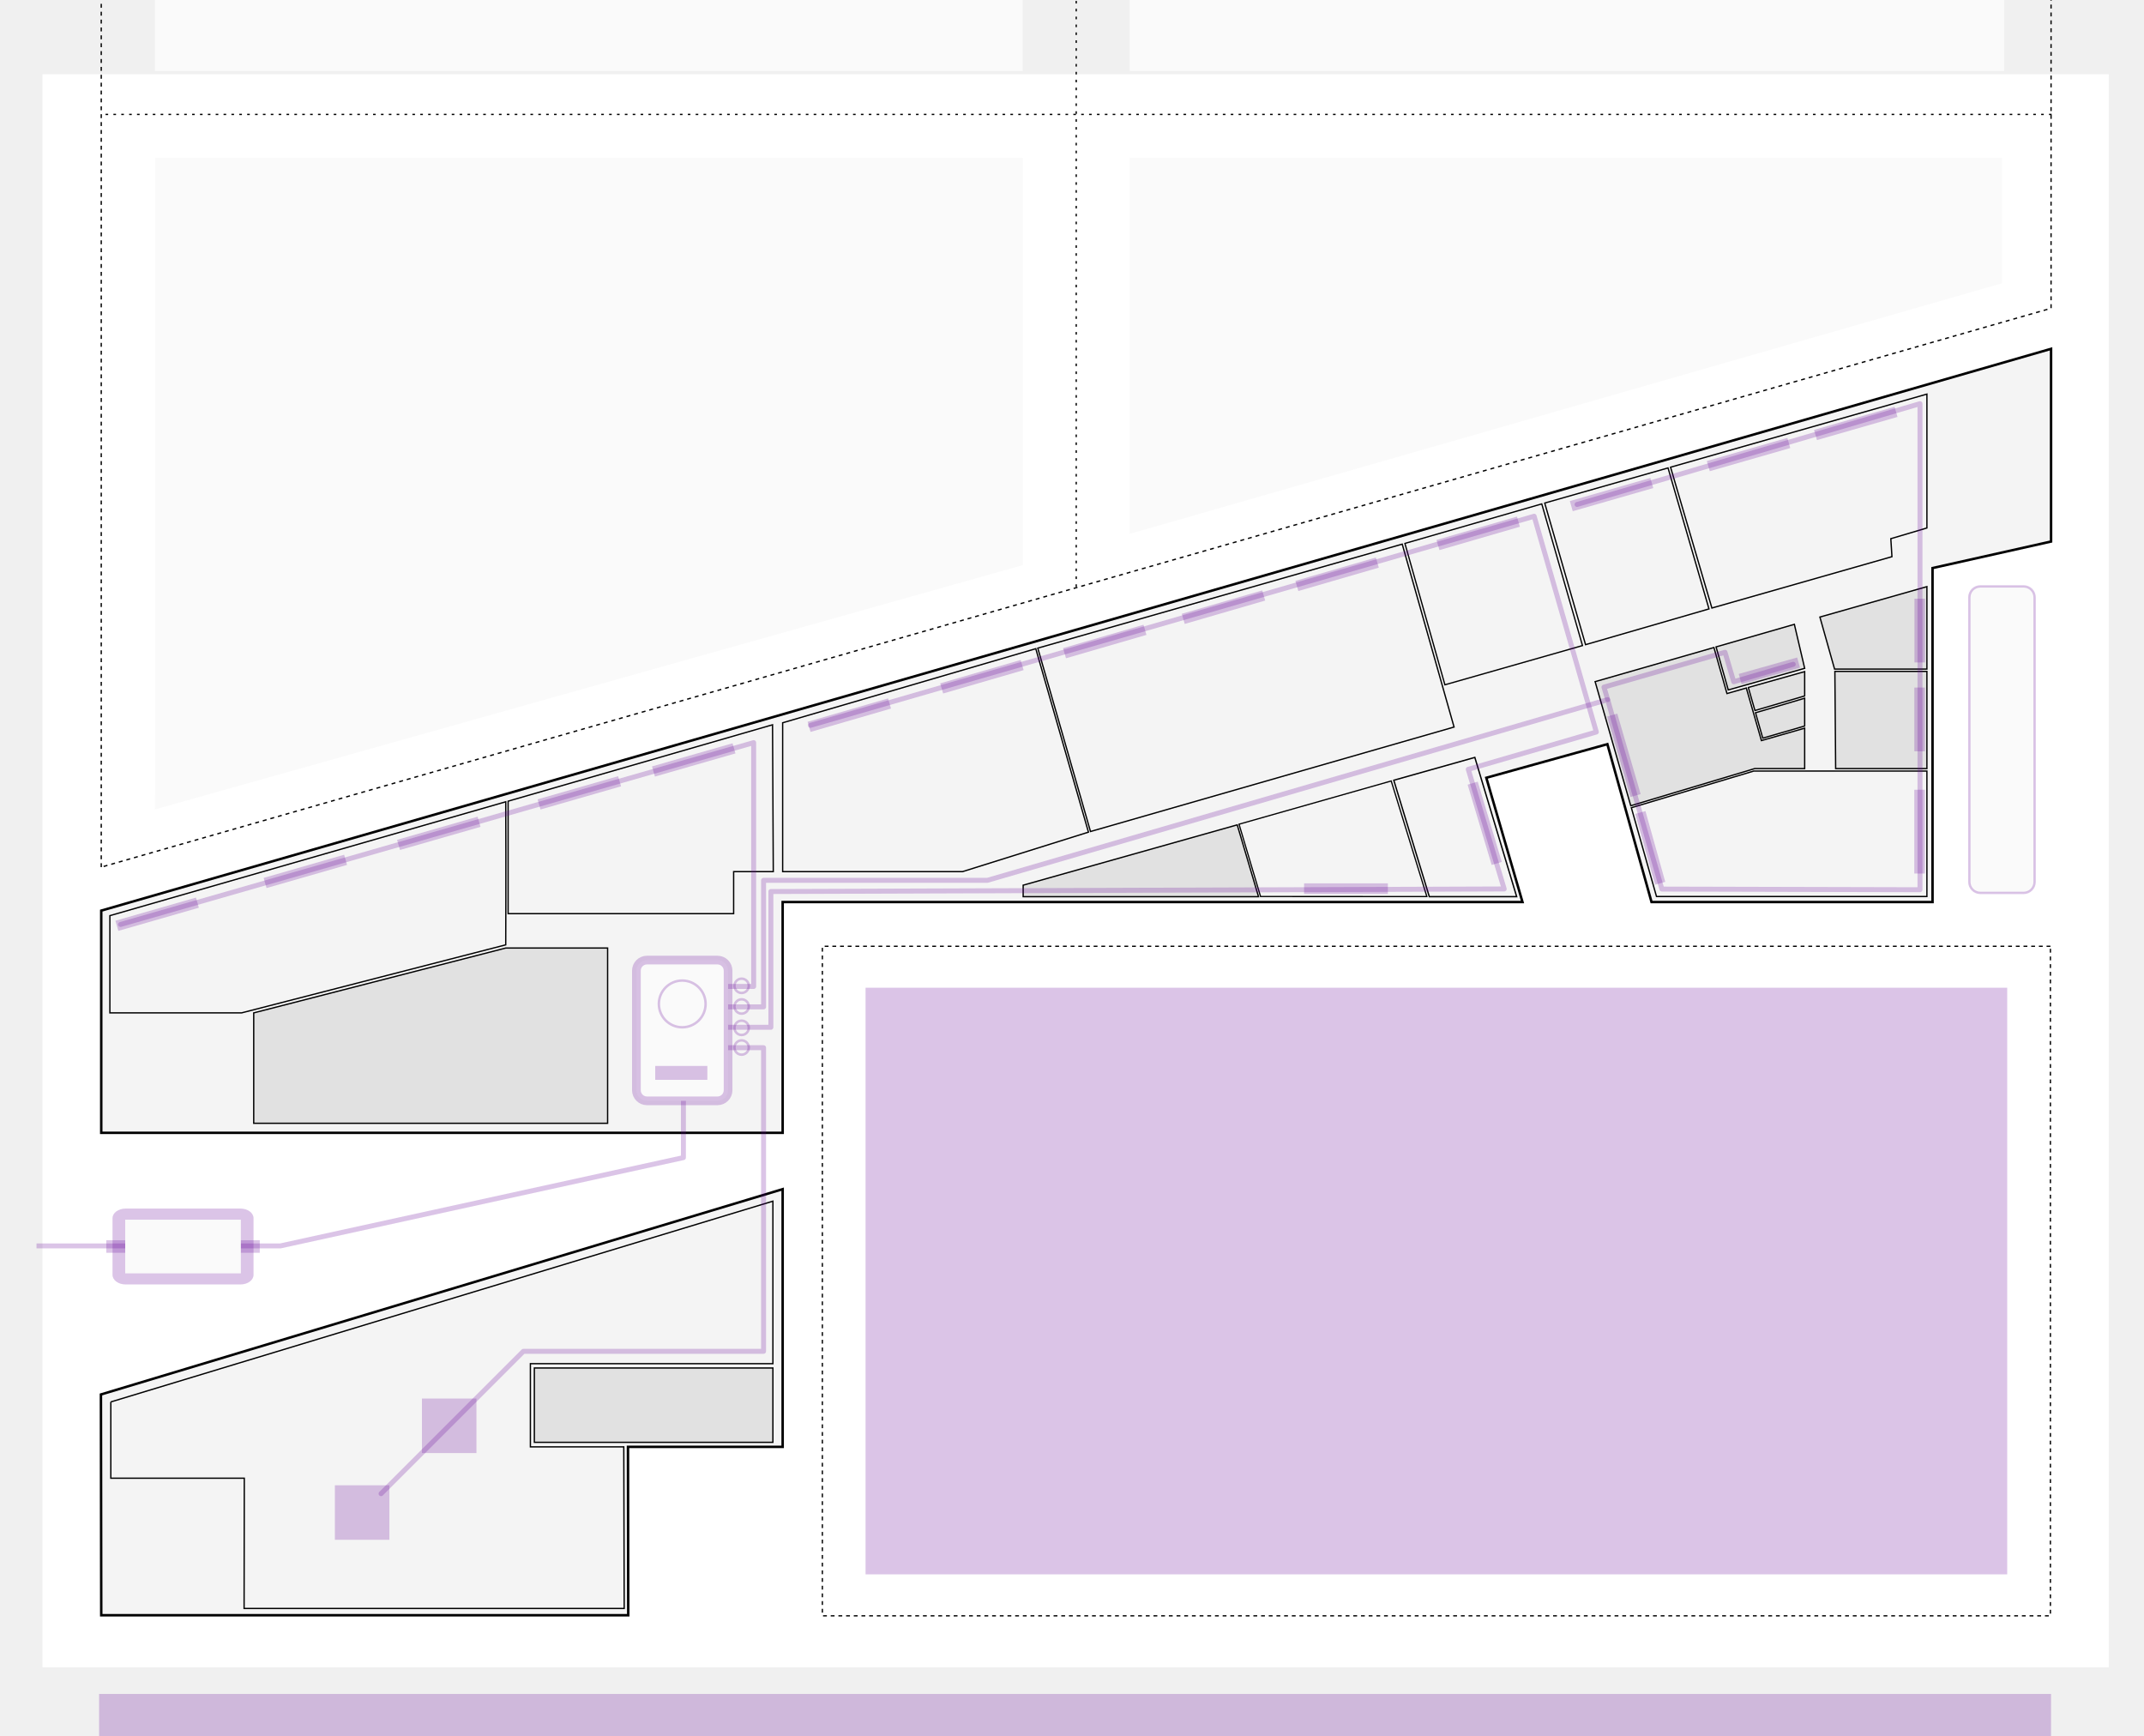
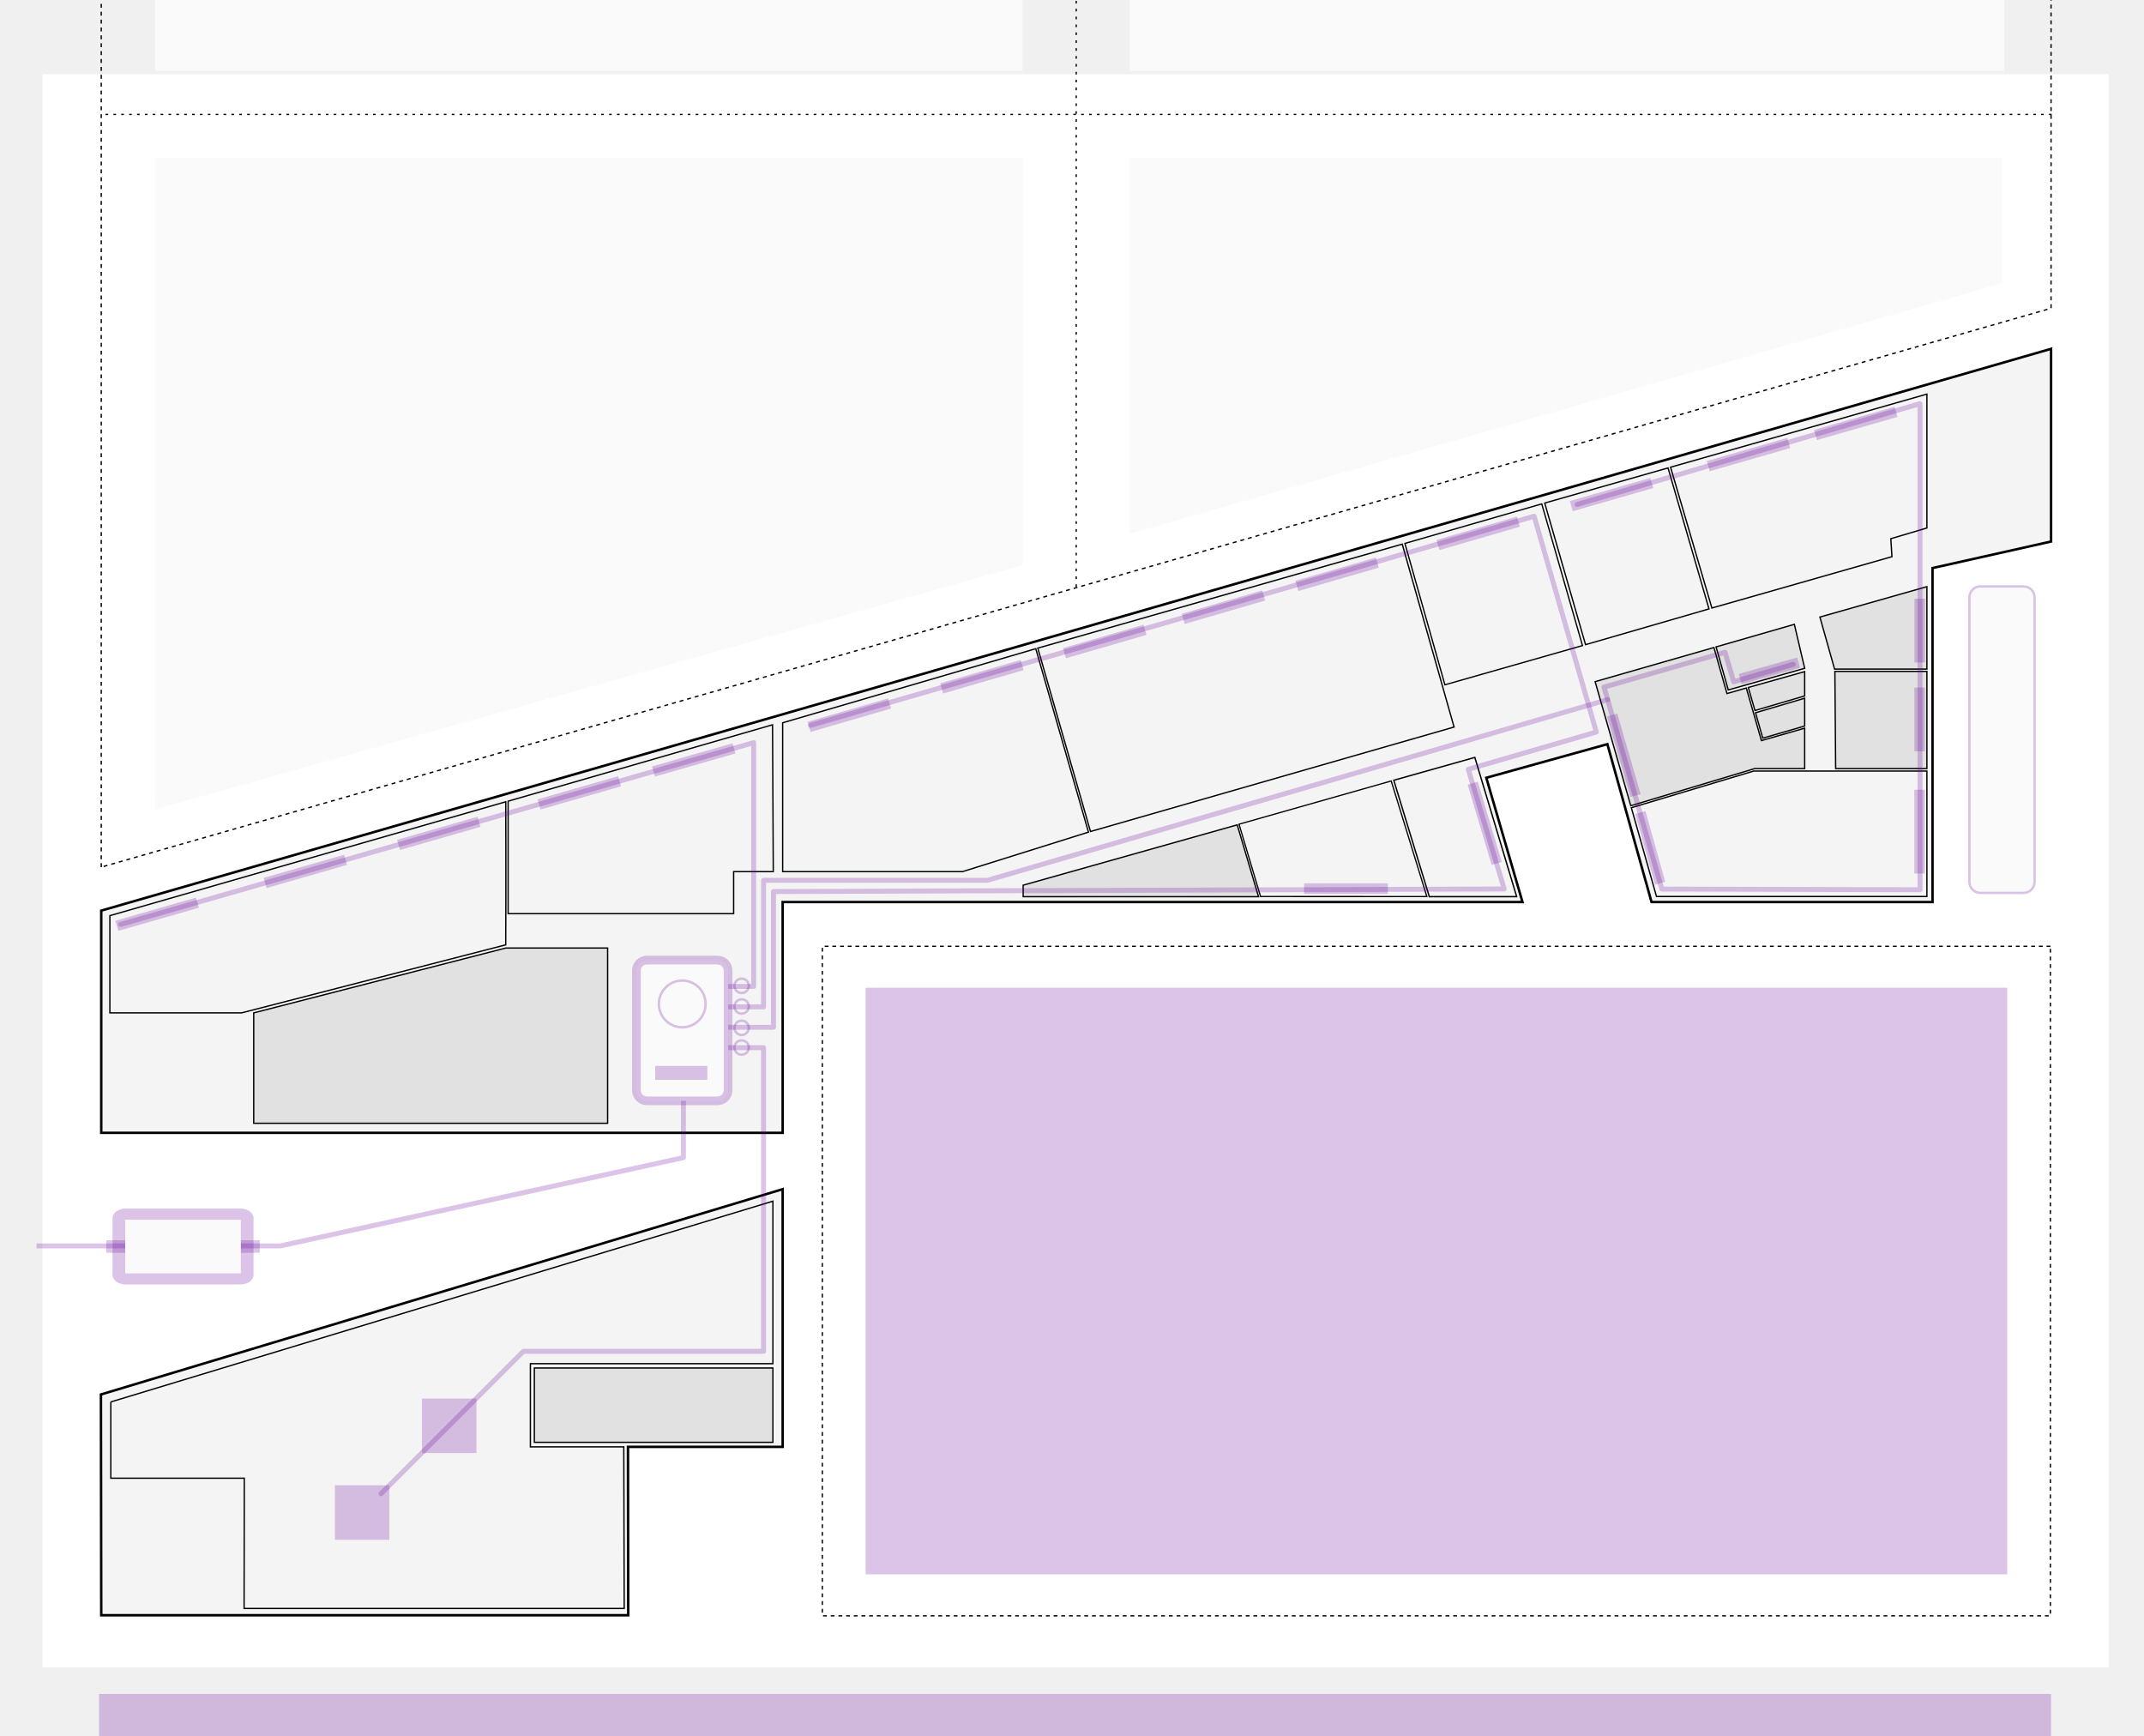
<svg xmlns="http://www.w3.org/2000/svg" width="432.435mm" height="350mm" viewBox="0 0 432.435 350" version="1.1" id="svg5">
  <defs id="defs2" />
  <g id="drawing" transform="translate(87.61958,-48.61679)" style="display:inline">
    <rect style="display:inline;opacity:1;fill:#ffffff;fill-opacity:1;stroke:none;stroke-width:0.47;stroke-linecap:butt;stroke-linejoin:round;stroke-miterlimit:4;stroke-dasharray:0.47, 3.759;stroke-dashoffset:0;stroke-opacity:1;stop-color:#000000" id="rect78717" width="416.761" height="321.272" x="-79.049" y="63.589" />
    <rect style="opacity:1;fill:#fafafa;fill-opacity:1;stroke:#660099;stroke-width:0.477;stroke-linecap:round;stroke-linejoin:round;stroke-miterlimit:4;stroke-dasharray:none;stroke-opacity:0.231;stop-color:#000000" id="rect4922" width="13.162" height="61.81" x="309.59" y="166.878" ry="2.213" />
    <path style="fill:#000000;fill-opacity:0.045;stroke:#000000;stroke-width:0.5;stroke-linecap:butt;stroke-linejoin:miter;stroke-miterlimit:4;stroke-dasharray:none;stroke-opacity:1" d="m -67.199,232.262 -2.6e-4,44.81 h 137.438 l 2.6e-4,-46.537 149.22,1.2e-4 -7.295,-25.065 24.417,-6.778 8.905,31.842 h 56.677 v -67.358 l 23.907,-5.349 v -38.862 z" id="envelope_emelet" />
    <path style="fill:#000000;fill-opacity:0.045;stroke:#000000;stroke-width:0.5;stroke-linecap:butt;stroke-linejoin:miter;stroke-miterlimit:4;stroke-dasharray:none;stroke-opacity:1" d="M -67.263,329.84 70.239,288.436 v 51.967 H 39.042 l 0.051,33.958 -106.292,-6e-4 z" id="envelope_foldszint" />
    <path style="display:inline;fill:none;fill-opacity:0.231;stroke:#000000;stroke-width:0.265;stroke-linecap:butt;stroke-linejoin:miter;stroke-miterlimit:4;stroke-dasharray:0.795, 0.795;stroke-dashoffset:0;stroke-opacity:1" d="M -67.199,223.493 V -77.068 l 393.269,-5.29e-4 V 110.79 Z" id="path91226" class="clickthrough" />
    <path style="fill:#660099;fill-opacity:0.231;stroke:none;stroke-width:0.688px;stroke-linecap:butt;stroke-linejoin:miter;stroke-opacity:1" d="m 317.224,247.814 -230.262,1.2e-4 v 118.303 l 230.262,-1.1e-4 z" id="path92253" class="clickthrough" />
    <path style="display:inline;fill:none;fill-opacity:0.231;stroke:#000000;stroke-width:0.258;stroke-linecap:butt;stroke-linejoin:miter;stroke-miterlimit:4;stroke-dasharray:0.775, 0.775;stroke-dashoffset:0;stroke-opacity:1" d="m 325.938,239.453 -247.69,1.3e-4 V 374.479 l 247.69,-1.3e-4 z" id="path92253-6" class="clickthrough" />
    <path style="opacity:1;fill:#fafafa;fill-opacity:1;stroke:none;stroke-width:0.261px;stroke-linecap:butt;stroke-linejoin:miter;stroke-opacity:1" d="M 140.237,80.446 H 316.2 V 105.738 L 140.237,156.28 Z" id="path6751" />
    <path style="display:inline;opacity:1;fill:#fafafa;fill-opacity:1;stroke:none;stroke-width:0.257px;stroke-linecap:butt;stroke-linejoin:miter;stroke-opacity:1" d="m -56.334,80.446 174.995,5.94e-4 v 82.147 l -175.024,49.258 z" id="path6531" />
    <rect style="display:inline;opacity:1;fill:#fafafa;fill-opacity:1;stroke:none;stroke-width:0.475;stroke-linecap:butt;stroke-linejoin:round;stroke-miterlimit:4;stroke-dasharray:none;stroke-dashoffset:0;stroke-opacity:1;stop-color:#000000" id="rect93623-6" width="176.357" height="129.61" x="140.237" y="-66.672" />
    <rect style="display:inline;opacity:1;fill:#fafafa;fill-opacity:1;stroke:none;stroke-width:0.461;stroke-linecap:butt;stroke-linejoin:round;stroke-miterlimit:4;stroke-dasharray:none;stroke-dashoffset:0;stroke-opacity:1;stop-color:#000000" id="rect93623" width="175.024" height="129.61" x="-56.363" y="-66.672" />
    <path style="display:inline;fill:none;stroke:#000000;stroke-width:0.265;stroke-linecap:butt;stroke-linejoin:miter;stroke-miterlimit:4;stroke-dasharray:0.529, 1.058;stroke-dashoffset:0;stroke-opacity:1" d="M 326.184,71.692 H -67.281" id="path942" />
    <path style="display:inline;fill:none;stroke:#000000;stroke-width:0.265;stroke-linecap:butt;stroke-linejoin:miter;stroke-miterlimit:4;stroke-dasharray:0.53, 1.06;stroke-dashoffset:0;stroke-opacity:1" d="M 129.449,-76.817 V 167.086" id="path942-6-3" />
    <path style="display:inline;fill:#660099;fill-opacity:0.231;stroke:none;stroke-width:0.435;stroke-linecap:butt;stroke-linejoin:miter;stroke-miterlimit:4;stroke-dasharray:0.435, 5.224;stroke-dashoffset:0;stroke-opacity:1" d="M 326.07,390.236 H -67.637 V 612.103 H 326.07 Z" id="graph" />
    <rect style="display:inline;fill:#660099;fill-opacity:0.231;stroke:none;stroke-width:0.081;stroke-linecap:butt;stroke-linejoin:round;stroke-miterlimit:4;stroke-dasharray:none;stroke-dashoffset:0;stroke-opacity:1;stop-color:#000000" id="rect41701-4" width="30.954" height="2.526" x="-66.18" y="298.739" rx="0" ry="0" />
    <path style="fill:none;stroke:#660099;stroke-width:1;stroke-linecap:butt;stroke-linejoin:round;stroke-miterlimit:4;stroke-dasharray:none;stroke-opacity:0.231" d="m 50.221,268.504 v 13.569 l -81.292,17.807 h -49.188" id="path43866" />
    <rect style="display:inline;fill:#660099;fill-opacity:0.231;stroke:none;stroke-width:0.125;stroke-linecap:round;stroke-linejoin:round;stroke-miterlimit:4;stroke-dasharray:none;stroke-dashoffset:0;stroke-opacity:1;stop-color:#000000" id="rect14422-5" width="28.44" height="15.302" x="-64.923" y="292.351" rx="2.626" ry="1.935" />
    <rect style="display:inline;opacity:1;fill:#fafafa;fill-opacity:1;stroke:none;stroke-width:0.145;stroke-linecap:butt;stroke-linejoin:round;stroke-miterlimit:4;stroke-dasharray:none;stroke-dashoffset:0;stroke-opacity:1;stop-color:#000000" id="rect41701" width="23.323" height="10.824" x="-62.365" y="294.59" rx="0" ry="0" />
    <path style="fill:none;stroke:#000000;stroke-width:0.265px;stroke-linecap:butt;stroke-linejoin:miter;stroke-opacity:1" d="m 195.203,158.354 -73.506,20.969 10.633,36.986 73.328,-21.07 z" id="OktopuszKeramia" />
    <path style="fill:#000000;fill-opacity:0.08;stroke:#000000;stroke-width:0.265px;stroke-linecap:butt;stroke-linejoin:miter;stroke-opacity:1" d="m 161.923,214.966 -43.176,12.166 v 2.313 h 47.469 z" id="haromszogRaktar" />
    <path style="fill:#000000;fill-opacity:0.08;stroke:#000000;stroke-width:0.265px;stroke-linecap:butt;stroke-linejoin:miter;stroke-opacity:1" d="m 241.296,211.112 -7.188,-25.028 23.962,-6.881 2.633,9.284 3.902,-1.121 3.046,10.607 8.724,-2.507 v 8.156 h -10.085 z" id="GEP" />
    <path style="fill:#000000;fill-opacity:0.08;stroke:#000000;stroke-width:0.265px;stroke-linecap:butt;stroke-linejoin:miter;stroke-opacity:1" d="m 279.446,173.059 21.583,-6.136 v 16.636 h -18.623 z" id="kistargyalo" />
    <path style="fill:#000000;fill-opacity:0.08;stroke:#000000;stroke-width:0.265px;stroke-linecap:butt;stroke-linejoin:miter;stroke-opacity:1" d="m 301.029,184.014 1e-5,19.61 H 282.623 l -0.156,-19.61 z" id="OktopuszSzitaKismuhely" />
    <path style="fill:#000000;fill-opacity:0.08;stroke:#000000;stroke-width:0.265px;stroke-linecap:butt;stroke-linejoin:miter;stroke-opacity:1" d="m 276.375,184.059 -11.368,3.199 1.336,4.652 10.032,-2.944 z" id="wc1" />
    <path style="fill:#000000;fill-opacity:0.08;stroke:#000000;stroke-width:0.265px;stroke-linecap:butt;stroke-linejoin:miter;stroke-opacity:1" d="m 276.375,189.428 v 5.607 l -8.453,2.447 -1.461,-5.125 z" id="wc2" />
    <path style="fill:#000000;fill-opacity:0.08;stroke:#000000;stroke-width:0.265px;stroke-linecap:butt;stroke-linejoin:miter;stroke-opacity:1" d="m 274.295,174.526 -15.794,4.552 2.461,8.679 15.413,-4.358 z" id="wc3" />
    <path style="display:inline;fill:#000000;fill-opacity:0.08;stroke:#000000;stroke-width:0.265;stroke-linecap:butt;stroke-linejoin:miter;stroke-miterlimit:4;stroke-dasharray:none;stroke-opacity:1" d="m 34.934,239.808 -20.548,-4e-5 -50.832,13.076 v 22.269 l 71.38,-3.8e-4 z" id="pult" />
    <path style="display:inline;fill:#000000;fill-opacity:0.08;stroke:#000000;stroke-width:0.265px;stroke-linecap:butt;stroke-linejoin:miter;stroke-opacity:1" d="m 68.271,324.5 v 14.989 h -48.113 v -14.989 z" id="lenti_wc" />
    <g id="g912">
      <path style="display:inline;fill:none;stroke:#000000;stroke-width:0.265px;stroke-linecap:butt;stroke-linejoin:miter;stroke-opacity:1" d="m 249.325,142.838 8.335,28.402 36.318,-10.36 -0.228,-3.626 7.28,-2.161 v -26.997 z" id="Gólyafészek" />
      <path style="display:inline;fill:none;stroke:#000000;stroke-width:0.265px;stroke-linecap:butt;stroke-linejoin:miter;stroke-opacity:1" d="m 241.416,211.511 24.682,-7.397 h 34.931 v 25.306 h -54.54 z" id="Oktopusz" />
      <path style="display:inline;fill:none;stroke:#000000;stroke-width:0.263px;stroke-linecap:butt;stroke-linejoin:miter;stroke-opacity:1" d="m 223.944,150.065 24.872,-7.081 8.259,28.432 -24.897,7.212 z" id="PK" />
      <path style="display:inline;fill:none;stroke:#000000;stroke-width:0.259px;stroke-linecap:butt;stroke-linejoin:miter;stroke-opacity:1" d="m 223.348,150.241 -27.604,7.966 8.067,28.512 27.748,-7.909 z" id="SZGK" />
      <path style="display:inline;fill:none;stroke:#000000;stroke-width:0.275px;stroke-linecap:butt;stroke-linejoin:miter;stroke-opacity:1" d="m 193.501,205.969 16.345,-4.603 8.439,28.079 h -17.62 z" id="Gólyairoda" />
      <path style="display:inline;fill:none;stroke:#000000;stroke-width:0.247px;stroke-linecap:butt;stroke-linejoin:miter;stroke-opacity:1" d="m 192.982,206.118 -30.694,8.717 4.339,14.581 33.543,0.012 z" id="Lahmacun" />
      <path style="fill:none;stroke:#000000;stroke-width:0.265px;stroke-linecap:butt;stroke-linejoin:miter;stroke-opacity:1" d="m 121.291,179.439 10.624,36.995 -25.401,7.966 H 70.239 v -30.02 z" id="Mérce" />
      <path style="fill:none;stroke:#000000;stroke-width:0.265px;stroke-linecap:butt;stroke-linejoin:miter;stroke-opacity:1" d="m 68.346,224.399 -0.149,-29.618 -53.33,15.41 v 22.688 h 45.486 l 4.94e-4,-8.48 z" id="kisterem" />
      <path style="fill:none;stroke:#000000;stroke-width:0.265px;stroke-linecap:butt;stroke-linejoin:miter;stroke-opacity:1" d="m 14.385,210.313 -79.843,22.964 v 19.607 h 26.56 l 53.283,-13.721 c 0,0 0.062,-14.952 -1.64e-4,-28.849 z" id="vendégtér" />
      <path style="fill:none;stroke:#000000;stroke-width:0.265px;stroke-linecap:butt;stroke-linejoin:miter;stroke-opacity:1" d="m -65.267,331.342 133.538,-40.484 v 32.772 h -48.913 v 16.774 h 18.837 l 0.083,32.587 h -76.665 l 0.04,-26.26 h -26.92 v -15.388" id="Trafóház" />
    </g>
    <g id="g33836" transform="translate(-4.233333,4.233333)" class="clickthrough">
      <rect style="opacity:1;fill:#660099;fill-opacity:0.231;stroke:none;stroke-width:0.215;stroke-linecap:butt;stroke-linejoin:round;stroke-miterlimit:4;stroke-dasharray:none;stroke-dashoffset:0;stroke-opacity:0.231;stop-color:#000000" id="rect33730" width="10.995" height="10.995" x="-15.842" y="343.921" />
      <rect style="display:inline;fill:#660099;fill-opacity:0.231;stroke:none;stroke-width:0.215;stroke-linecap:butt;stroke-linejoin:round;stroke-miterlimit:4;stroke-dasharray:none;stroke-dashoffset:0;stroke-opacity:0.231;stop-color:#000000" id="rect33730-9" width="10.995" height="10.995" x="1.713" y="326.428" />
    </g>
    <g id="g33423" class="clickthrough">
      <rect style="display:inline;fill:#660099;fill-opacity:0.231;stroke:none;stroke-width:0.215;stroke-linecap:butt;stroke-linejoin:round;stroke-miterlimit:4;stroke-dasharray:none;stroke-dashoffset:0;stroke-opacity:0.231;stop-color:#000000" id="rect31216-2-3-52" width="16.898" height="2.128" x="-13.937" y="207.4" ry="0" transform="rotate(-16.0342)" />
      <rect style="display:inline;fill:#660099;fill-opacity:0.231;stroke:none;stroke-width:0.215;stroke-linecap:butt;stroke-linejoin:round;stroke-miterlimit:4;stroke-dasharray:none;stroke-dashoffset:0;stroke-opacity:0.231;stop-color:#000000" id="rect31216-2-3-9" width="16.898" height="2.128" x="-37.952" y="207.406" ry="0" transform="rotate(-16.0342)" />
      <rect style="display:inline;fill:#660099;fill-opacity:0.231;stroke:none;stroke-width:0.215;stroke-linecap:butt;stroke-linejoin:round;stroke-miterlimit:4;stroke-dasharray:none;stroke-dashoffset:0;stroke-opacity:0.231;stop-color:#000000" id="rect31216-2-3-52-2" width="16.898" height="2.128" x="-67.448" y="207.428" ry="0" transform="rotate(-16.0342)" />
      <rect style="display:inline;fill:#660099;fill-opacity:0.231;stroke:none;stroke-width:0.215;stroke-linecap:butt;stroke-linejoin:round;stroke-miterlimit:4;stroke-dasharray:none;stroke-dashoffset:0;stroke-opacity:0.231;stop-color:#000000" id="rect31216-2-3-9-4" width="16.898" height="2.128" x="-95.438" y="207.37" ry="0" transform="rotate(-16.0342)" />
      <rect style="display:inline;fill:#660099;fill-opacity:0.231;stroke:none;stroke-width:0.215;stroke-linecap:butt;stroke-linejoin:round;stroke-miterlimit:4;stroke-dasharray:none;stroke-dashoffset:0;stroke-opacity:0.231;stop-color:#000000" id="rect31216-2-3-9-7" width="16.898" height="2.128" x="-126.548" y="207.414" ry="0" transform="rotate(-16.0342)" />
    </g>
    <g id="g33266" class="clickthrough" style="display:inline">
      <rect style="display:inline;fill:#660099;fill-opacity:0.231;stroke:none;stroke-width:0.202;stroke-linecap:butt;stroke-linejoin:round;stroke-miterlimit:4;stroke-dasharray:none;stroke-dashoffset:0;stroke-opacity:0.231;stop-color:#000000" id="rect31216-5" width="14.824" height="2.128" x="270.131" y="-178.086" ry="0" transform="rotate(74.37511)" />
      <rect style="display:inline;fill:#660099;fill-opacity:0.231;stroke:none;stroke-width:0.215;stroke-linecap:butt;stroke-linejoin:round;stroke-miterlimit:4;stroke-dasharray:none;stroke-dashoffset:0;stroke-opacity:0.231;stop-color:#000000" id="rect31216-2" width="16.898" height="2.128" x="207.881" y="-300.616" ry="0" transform="rotate(90)" />
      <rect style="display:inline;fill:#660099;fill-opacity:0.231;stroke:none;stroke-width:0.215;stroke-linecap:butt;stroke-linejoin:round;stroke-miterlimit:4;stroke-dasharray:none;stroke-dashoffset:0;stroke-opacity:0.231;stop-color:#000000" id="rect31216-2-3" width="16.898" height="2.128" x="230.066" y="206.916" ry="0" transform="rotate(-16.0342)" />
      <rect style="display:inline;fill:#660099;fill-opacity:0.231;stroke:none;stroke-width:0.215;stroke-linecap:butt;stroke-linejoin:round;stroke-miterlimit:4;stroke-dasharray:none;stroke-dashoffset:0;stroke-opacity:0.231;stop-color:#000000" id="rect31216-2-3-5" width="16.898" height="2.128" x="207.547" y="206.973" ry="0" transform="rotate(-16.0342)" />
      <rect style="display:inline;fill:#660099;fill-opacity:0.231;stroke:none;stroke-width:0.183;stroke-linecap:butt;stroke-linejoin:round;stroke-miterlimit:4;stroke-dasharray:none;stroke-dashoffset:0;stroke-opacity:0.231;stop-color:#000000" id="rect31216-2-3-5-6" width="12.244" height="2.128" x="203.242" y="248.944" ry="0" transform="matrix(0.9625472,-0.2711142,0.2709199,0.9626019,0,0)" />
      <rect style="display:inline;fill:#660099;fill-opacity:0.231;stroke:none;stroke-width:0.215;stroke-linecap:butt;stroke-linejoin:round;stroke-miterlimit:4;stroke-dasharray:none;stroke-dashoffset:0;stroke-opacity:0.231;stop-color:#000000" id="rect31216-2-3-6" width="16.898" height="2.128" x="178.761" y="207.098" ry="0" transform="rotate(-16.0342)" />
      <rect style="display:inline;fill:#660099;fill-opacity:0.231;stroke:none;stroke-width:0.215;stroke-linecap:butt;stroke-linejoin:round;stroke-miterlimit:4;stroke-dasharray:none;stroke-dashoffset:0;stroke-opacity:0.231;stop-color:#000000" id="rect31216-1-8-1" width="16.898" height="2.128" x="251.416" y="-175.436" ry="0" transform="rotate(73.80998)" />
      <rect style="display:inline;fill:#660099;fill-opacity:0.231;stroke:none;stroke-width:0.188;stroke-linecap:butt;stroke-linejoin:round;stroke-miterlimit:4;stroke-dasharray:none;stroke-dashoffset:0;stroke-opacity:0.231;stop-color:#000000" id="rect31216-2-1" width="12.853" height="2.128" x="169.357" y="-300.649" ry="0" transform="rotate(90)" />
      <rect style="display:inline;fill:#660099;fill-opacity:0.231;stroke:none;stroke-width:0.188;stroke-linecap:butt;stroke-linejoin:round;stroke-miterlimit:4;stroke-dasharray:none;stroke-dashoffset:0;stroke-opacity:0.231;stop-color:#000000" id="rect31216-2-1-2" width="12.853" height="2.128" x="187.281" y="-300.629" ry="0" transform="rotate(90)" />
    </g>
    <g id="g32196" class="clickthrough">
      <rect style="opacity:1;fill:#660099;fill-opacity:0.231;stroke:none;stroke-width:0.215;stroke-linecap:butt;stroke-linejoin:round;stroke-miterlimit:4;stroke-dasharray:none;stroke-dashoffset:0;stroke-opacity:0.231;stop-color:#000000" id="rect31216" width="16.898" height="2.128" x="175.411" y="226.764" ry="0" />
      <rect style="display:inline;fill:#660099;fill-opacity:0.231;stroke:none;stroke-width:0.215;stroke-linecap:butt;stroke-linejoin:round;stroke-miterlimit:4;stroke-dasharray:none;stroke-dashoffset:0;stroke-opacity:0.231;stop-color:#000000" id="rect31216-1" width="16.898" height="2.128" x="257.954" y="-142.417" ry="0" transform="rotate(73.32834)" />
      <rect style="display:inline;fill:#660099;fill-opacity:0.231;stroke:none;stroke-width:0.215;stroke-linecap:butt;stroke-linejoin:round;stroke-miterlimit:4;stroke-dasharray:none;stroke-dashoffset:0;stroke-opacity:0.231;stop-color:#000000" id="rect31216-1-8" width="16.898" height="2.128" x="150.182" y="207.619" ry="0" transform="rotate(-16.19002)" />
      <rect style="display:inline;fill:#660099;fill-opacity:0.231;stroke:none;stroke-width:0.215;stroke-linecap:butt;stroke-linejoin:round;stroke-miterlimit:4;stroke-dasharray:none;stroke-dashoffset:0;stroke-opacity:0.231;stop-color:#000000" id="rect31216-1-8-0" width="16.898" height="2.128" x="45.991" y="207.478" ry="0" transform="rotate(-16.19002)" />
      <rect style="display:inline;fill:#660099;fill-opacity:0.231;stroke:none;stroke-width:0.215;stroke-linecap:butt;stroke-linejoin:round;stroke-miterlimit:4;stroke-dasharray:none;stroke-dashoffset:0;stroke-opacity:0.231;stop-color:#000000" id="rect31216-1-8-05" width="16.898" height="2.128" x="18.144" y="207.467" ry="0" transform="rotate(-16.19002)" />
    </g>
    <g id="g900">
      <rect style="display:inline;fill:#660099;fill-opacity:0.231;stroke:none;stroke-width:0.215;stroke-linecap:butt;stroke-linejoin:round;stroke-miterlimit:4;stroke-dasharray:none;stroke-dashoffset:0;stroke-opacity:0.231;stop-color:#000000" id="rect31216-1-8-05-1" width="16.898" height="2.128" x="71.765" y="207.564" ry="0" transform="rotate(-16.19002)" />
      <rect style="display:inline;fill:#660099;fill-opacity:0.231;stroke:none;stroke-width:0.215;stroke-linecap:butt;stroke-linejoin:round;stroke-miterlimit:4;stroke-dasharray:none;stroke-dashoffset:0;stroke-opacity:0.231;stop-color:#000000" id="rect31216-1-8-05-8" width="16.898" height="2.128" x="96.692" y="207.593" ry="0" transform="rotate(-16.19002)" />
      <rect style="display:inline;fill:#660099;fill-opacity:0.231;stroke:none;stroke-width:0.215;stroke-linecap:butt;stroke-linejoin:round;stroke-miterlimit:4;stroke-dasharray:none;stroke-dashoffset:0;stroke-opacity:0.231;stop-color:#000000" id="rect31216-1-8-05-8-2" width="16.898" height="2.128" x="120.553" y="207.607" ry="0" transform="rotate(-16.19002)" />
    </g>
    <path style="fill:none;stroke:#660099;stroke-width:1;stroke-linecap:round;stroke-linejoin:round;stroke-miterlimit:4;stroke-dasharray:none;stroke-opacity:0.231" d="m 46.68,259.908 19.71,-4.1e-4 v 8.769 52.461 l -48.441,4.1e-4 -28.707,28.707" id="path7279" class="clickthrough" />
-     <path style="fill:none;stroke:#660099;stroke-width:1;stroke-linecap:round;stroke-linejoin:round;stroke-miterlimit:4;stroke-dasharray:none;stroke-opacity:0.231" d="m 47.185,255.792 20.676,-3.3e-4 1.87e-4,-27.381 147.911,-0.518 -7.251,-24.131 25.833,-7.518 -12.543,-43.514 -145.963,42.17" id="path6020" class="clickthrough" />
+     <path style="fill:none;stroke:#660099;stroke-width:1;stroke-linecap:round;stroke-linejoin:round;stroke-miterlimit:4;stroke-dasharray:none;stroke-opacity:0.231" d="m 47.185,255.792 21.205,-3.3e-4 1.87e-4,-27.381 147.382,-0.518 -7.251,-24.131 25.833,-7.518 -12.543,-43.514 -145.963,42.17" id="path6020" class="clickthrough" />
    <path style="fill:none;stroke:#660099;stroke-width:1;stroke-linecap:round;stroke-linejoin:round;stroke-miterlimit:4;stroke-dasharray:none;stroke-opacity:0.231" d="m 46.68,247.558 17.71,-7e-5 V 198.381 l -127.688,36.669" id="path6552" class="clickthrough" />
    <path style="fill:none;stroke:#660099;stroke-width:1;stroke-linecap:round;stroke-linejoin:round;stroke-miterlimit:4;stroke-dasharray:none;stroke-opacity:0.231" d="m 236.637,189.714 -0.745,-2.527 24.416,-7.023 1.757,5.943 12.006,-3.52" id="path1049" />
    <path style="fill:none;stroke:#660099;stroke-width:1;stroke-linecap:round;stroke-linejoin:round;stroke-miterlimit:4;stroke-dasharray:none;stroke-opacity:0.231" d="M 47.714,251.675 H 66.39 l 1.67e-4,-25.523 h 45.138 l 125.109,-36.438 10.936,38.204 52.058,0.129 v -98.02 l -69.163,20.327" id="path5000" class="clickthrough" />
    <rect style="opacity:1;fill:#fafafa;fill-opacity:1;stroke:#660099;stroke-width:1.755;stroke-linecap:round;stroke-linejoin:round;stroke-miterlimit:4;stroke-dasharray:none;stroke-dashoffset:0;stroke-opacity:0.231;stop-color:#000000" id="rect14620" width="18.49" height="28.387" x="40.739" y="242.236" ry="2.14" />
    <rect style="opacity:1;fill:#660099;fill-opacity:0.231;stroke:none;stroke-width:0.204;stroke-linecap:round;stroke-linejoin:round;stroke-miterlimit:4;stroke-dasharray:none;stroke-dashoffset:0;stroke-opacity:0.79;stop-color:#000000" id="rect14422" width="10.515" height="2.803" x="44.536" y="263.584" class="clickthrough" />
    <circle style="display:inline;fill:none;fill-opacity:0.231;stroke:#660099;stroke-width:0.5;stroke-linecap:butt;stroke-linejoin:round;stroke-miterlimit:4;stroke-dasharray:none;stroke-dashoffset:0;stroke-opacity:0.231;stop-color:#000000" id="path79704-9" cx="49.984" cy="251.079" r="4.713" class="clickthrough" />
    <circle style="opacity:1;fill:none;fill-opacity:0.231;stroke:#660099;stroke-width:0.5;stroke-linecap:butt;stroke-linejoin:round;stroke-miterlimit:4;stroke-dasharray:none;stroke-dashoffset:0;stroke-opacity:0.231;stop-color:#000000" id="path79704" cx="61.961" cy="247.427" r="1.444" />
    <circle style="display:inline;fill:none;fill-opacity:0.231;stroke:#660099;stroke-width:0.5;stroke-linecap:butt;stroke-linejoin:round;stroke-miterlimit:4;stroke-dasharray:none;stroke-dashoffset:0;stroke-opacity:0.231;stop-color:#000000" id="path79704-7" cx="61.961" cy="259.873" r="1.444" />
    <circle style="display:inline;fill:none;fill-opacity:0.231;stroke:#660099;stroke-width:0.5;stroke-linecap:butt;stroke-linejoin:round;stroke-miterlimit:4;stroke-dasharray:none;stroke-dashoffset:0;stroke-opacity:0.231;stop-color:#000000" id="path79704-2" cx="61.961" cy="255.897" r="1.444" />
    <circle style="display:inline;fill:none;fill-opacity:0.231;stroke:#660099;stroke-width:0.5;stroke-linecap:butt;stroke-linejoin:round;stroke-miterlimit:4;stroke-dasharray:none;stroke-dashoffset:0;stroke-opacity:0.231;stop-color:#000000" id="path79704-8" cx="61.961" cy="251.594" r="1.444" />
    <path style="fill:none;fill-opacity:0.281;stroke:none;stroke-width:0.265;stroke-linecap:butt;stroke-linejoin:miter;stroke-miterlimit:4;stroke-dasharray:0.265, 3.18;stroke-dashoffset:0;stroke-opacity:1" d="M 15.84,241.412 H 66.448 v 31.712 H 15.84 Z" id="control" />
  </g>
</svg>
